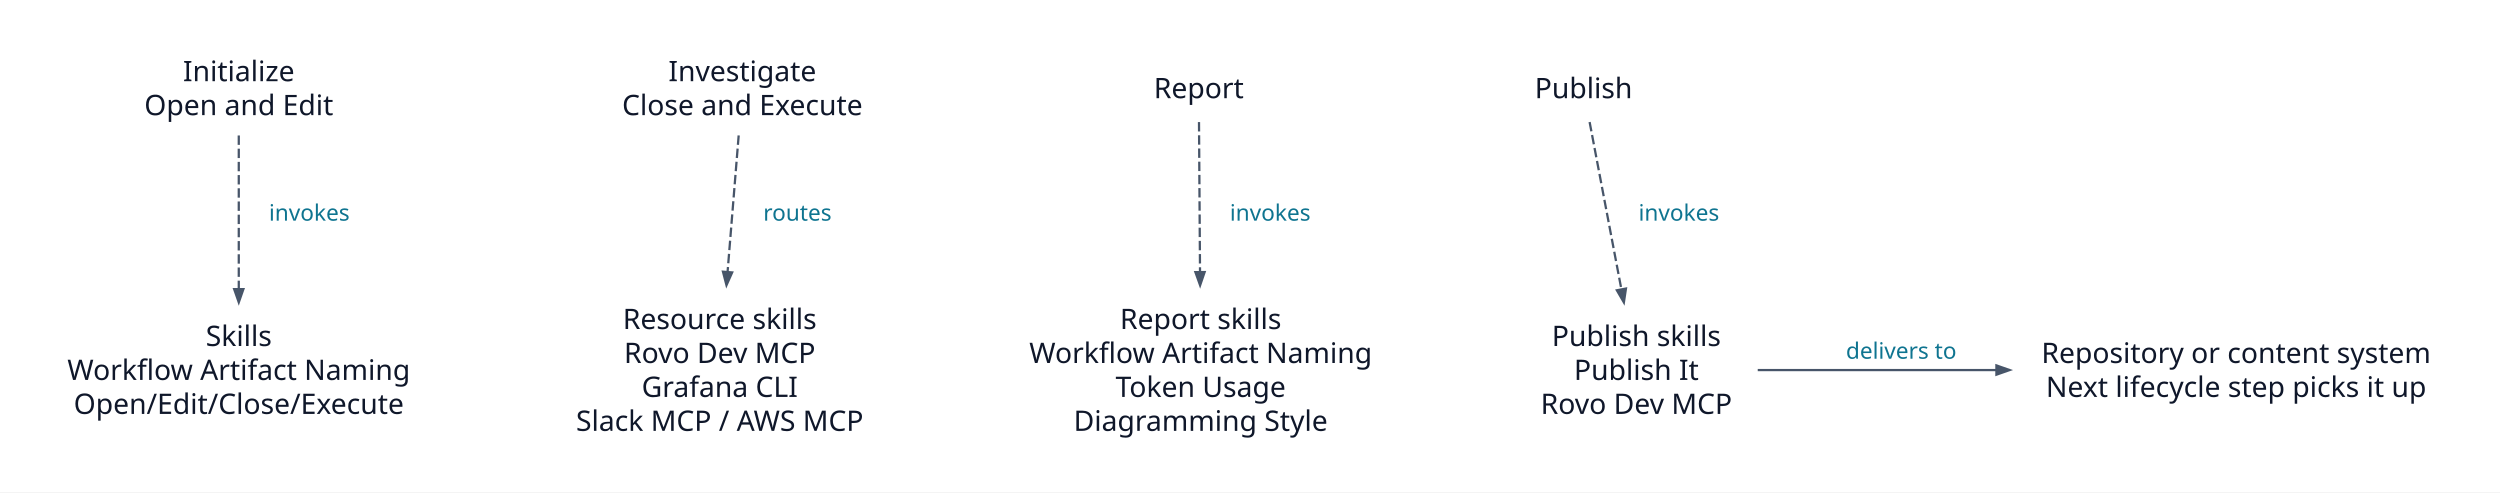
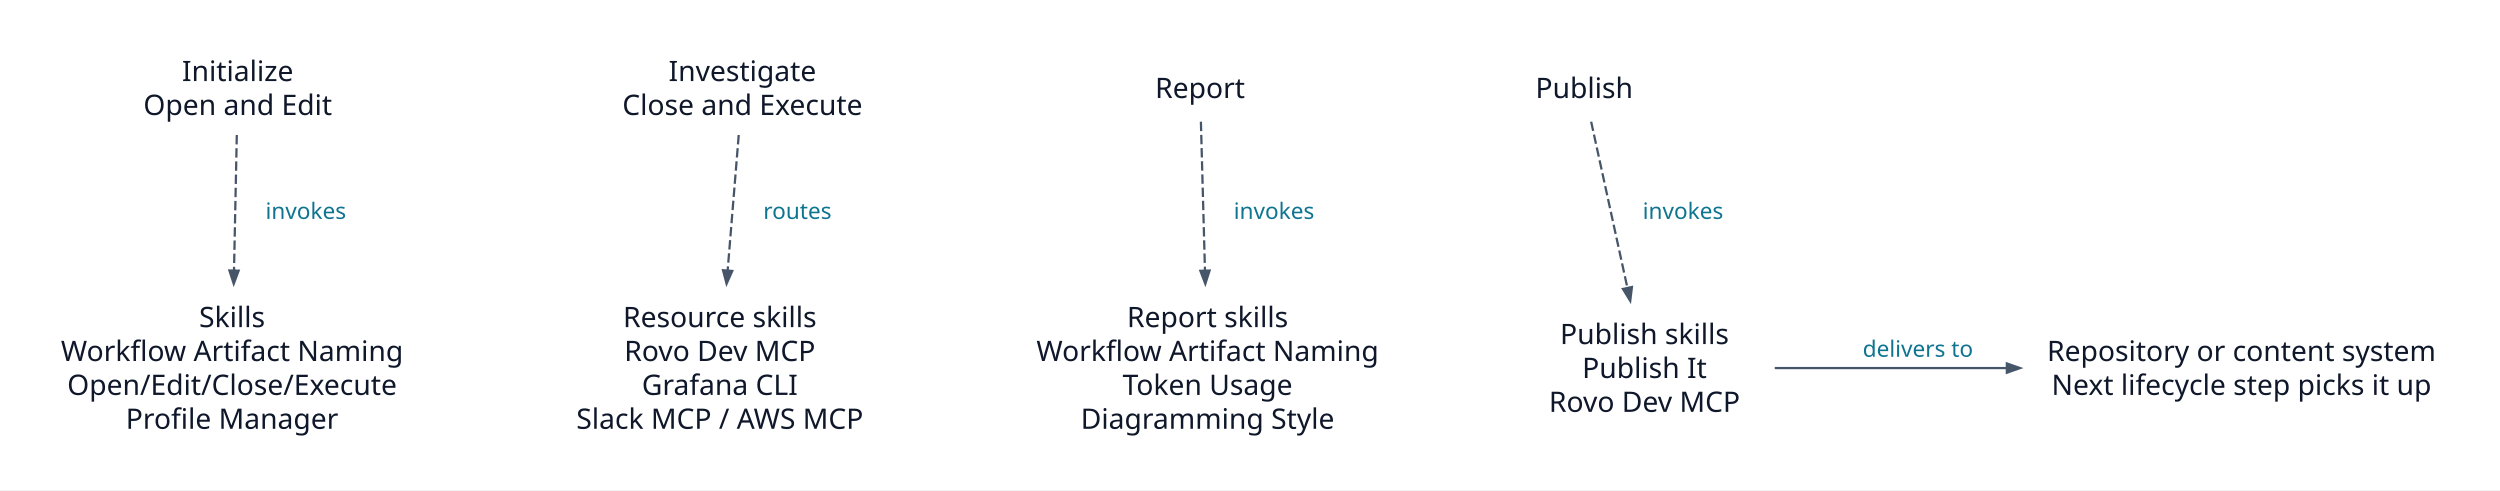
- <svg xmlns="http://www.w3.org/2000/svg" width="2651pt" height="522pt" viewBox="0.00 0.00 2651.00 522.00">
+ <svg xmlns="http://www.w3.org/2000/svg" width="2655pt" height="521pt" viewBox="0.00 0.00 2655.00 521.00">
  <style>
@media (prefers-color-scheme: dark) {
  [fill="#0e7490"] { fill: #67e8f9; }
  [fill="#0f172a"] { fill: #f1f5f9; }
  [fill="#475569"] { fill: #94a3b8; }
  [fill="#ffffff"] { fill: #0f172a; }
  [stroke="#475569"] { stroke: #94a3b8; }
}
</style>
-   <g id="graph0" class="graph" transform="scale(2 2) rotate(0) translate(21.6 239.4)">
-     <polygon fill="#ffffff" stroke="none" points="-21.6,21.6 -21.6,-239.4 1304.1,-239.4 1304.1,21.6 -21.6,21.6" />
+   <g id="graph0" class="graph" transform="scale(2 2) rotate(0) translate(21.6 238.65)">
+     <polygon fill="#ffffff" stroke="none" points="-21.6,21.6 -21.6,-238.65 1306.1,-238.65 1306.1,21.6 -21.6,21.6" />
    <g id="node1" class="node">
-       <text xml:space="preserve" text-anchor="middle" x="105" y="-196.35" font-family="Trebuchet MS" font-size="15.00" fill="#0f172a">Initialize</text>
-       <text xml:space="preserve" text-anchor="middle" x="105" y="-178.35" font-family="Trebuchet MS" font-size="15.00" fill="#0f172a">Open and Edit</text>
+       <text xml:space="preserve" text-anchor="middle" x="104.62" y="-195.6" font-family="Trebuchet MS" font-size="15.00" fill="#0f172a">Initialize</text>
+       <text xml:space="preserve" text-anchor="middle" x="104.62" y="-177.6" font-family="Trebuchet MS" font-size="15.00" fill="#0f172a">Open and Edit</text>
    </g>
    <g id="node2" class="node">
-       <text xml:space="preserve" text-anchor="middle" x="372" y="-196.35" font-family="Trebuchet MS" font-size="15.00" fill="#0f172a">Investigate</text>
-       <text xml:space="preserve" text-anchor="middle" x="372" y="-178.35" font-family="Trebuchet MS" font-size="15.00" fill="#0f172a">Close and Execute</text>
+       <text xml:space="preserve" text-anchor="middle" x="372.62" y="-195.6" font-family="Trebuchet MS" font-size="15.00" fill="#0f172a">Investigate</text>
+       <text xml:space="preserve" text-anchor="middle" x="372.62" y="-177.6" font-family="Trebuchet MS" font-size="15.00" fill="#0f172a">Close and Execute</text>
    </g>
    <g id="node5" class="node">
-       <text xml:space="preserve" text-anchor="middle" x="105" y="-55.95" font-family="Trebuchet MS" font-size="15.00" fill="#0f172a">Skills</text>
-       <text xml:space="preserve" text-anchor="middle" x="105" y="-37.95" font-family="Trebuchet MS" font-size="15.00" fill="#0f172a">Workflow Artifact Naming</text>
-       <text xml:space="preserve" text-anchor="middle" x="105" y="-19.95" font-family="Trebuchet MS" font-size="15.00" fill="#0f172a">Open/Edit/Close/Execute</text>
+       <text xml:space="preserve" text-anchor="middle" x="101.62" y="-64.95" font-family="Trebuchet MS" font-size="15.00" fill="#0f172a">Skills</text>
+       <text xml:space="preserve" text-anchor="middle" x="101.62" y="-46.95" font-family="Trebuchet MS" font-size="15.00" fill="#0f172a">Workflow Artifact Naming</text>
+       <text xml:space="preserve" text-anchor="middle" x="101.62" y="-28.95" font-family="Trebuchet MS" font-size="15.00" fill="#0f172a">Open/Edit/Close/Execute</text>
+       <text xml:space="preserve" text-anchor="middle" x="101.62" y="-10.95" font-family="Trebuchet MS" font-size="15.00" fill="#0f172a">Profile Manager</text>
    </g>
    <g id="edge4" class="edge">
-       <path fill="none" stroke="#475569" stroke-width="1.2" stroke-dasharray="5,2" d="M105,-167.59C105,-145.53 105,-112.35 105,-85.95" />
-       <polygon fill="#475569" stroke="#475569" stroke-width="1.2" points="107.45,-86.1 105,-79.1 102.55,-86.1 107.45,-86.1" />
-       <text xml:space="preserve" text-anchor="start" x="121" y="-122.4" font-family="Trebuchet MS" font-size="12.00" fill="#0e7490">invokes</text>
+       <path fill="none" stroke="#475569" stroke-width="1.2" stroke-dasharray="5,2" d="M104.14,-166.96C103.74,-147.52 103.16,-119.39 102.66,-94.96" />
+       <polygon fill="#475569" stroke="#475569" stroke-width="1.2" points="105.11,-94.92 102.52,-87.97 100.21,-95.02 105.11,-94.92" />
+       <text xml:space="preserve" text-anchor="start" x="119.39" y="-122.4" font-family="Trebuchet MS" font-size="12.00" fill="#0e7490">invokes</text>
    </g>
    <g id="node3" class="node">
-       <text xml:space="preserve" text-anchor="middle" x="614" y="-187.35" font-family="Trebuchet MS" font-size="15.00" fill="#0f172a">Report</text>
+       <text xml:space="preserve" text-anchor="middle" x="615.62" y="-186.6" font-family="Trebuchet MS" font-size="15.00" fill="#0f172a">Report</text>
    </g>
    <g id="node6" class="node">
-       <text xml:space="preserve" text-anchor="middle" x="360" y="-64.95" font-family="Trebuchet MS" font-size="15.00" fill="#0f172a">Resource skills</text>
-       <text xml:space="preserve" text-anchor="middle" x="360" y="-46.95" font-family="Trebuchet MS" font-size="15.00" fill="#0f172a">Rovo Dev MCP</text>
-       <text xml:space="preserve" text-anchor="middle" x="360" y="-28.95" font-family="Trebuchet MS" font-size="15.00" fill="#0f172a">Grafana CLI</text>
-       <text xml:space="preserve" text-anchor="middle" x="360" y="-10.95" font-family="Trebuchet MS" font-size="15.00" fill="#0f172a">Slack MCP / AWS MCP</text>
+       <text xml:space="preserve" text-anchor="middle" x="360.62" y="-64.95" font-family="Trebuchet MS" font-size="15.00" fill="#0f172a">Resource skills</text>
+       <text xml:space="preserve" text-anchor="middle" x="360.62" y="-46.95" font-family="Trebuchet MS" font-size="15.00" fill="#0f172a">Rovo Dev MCP</text>
+       <text xml:space="preserve" text-anchor="middle" x="360.62" y="-28.95" font-family="Trebuchet MS" font-size="15.00" fill="#0f172a">Grafana CLI</text>
+       <text xml:space="preserve" text-anchor="middle" x="360.62" y="-10.95" font-family="Trebuchet MS" font-size="15.00" fill="#0f172a">Slack MCP / AWS MCP</text>
    </g>
    <g id="edge5" class="edge">
-       <path fill="none" stroke="#475569" stroke-width="1.2" stroke-dasharray="5,2" d="M370.05,-167.59C368.45,-147.96 366.13,-119.53 364.13,-94.9" />
-       <polygon fill="#475569" stroke="#475569" stroke-width="1.2" points="366.59,-94.96 363.58,-88.18 361.71,-95.36 366.59,-94.96" />
-       <text xml:space="preserve" text-anchor="start" x="383.07" y="-122.4" font-family="Trebuchet MS" font-size="12.00" fill="#0e7490">routes</text>
+       <path fill="none" stroke="#475569" stroke-width="1.2" stroke-dasharray="5,2" d="M370.67,-166.96C369.07,-147.43 366.76,-119.14 364.75,-94.64" />
+       <polygon fill="#475569" stroke="#475569" stroke-width="1.2" points="367.22,-94.74 364.21,-87.97 362.34,-95.14 367.22,-94.74" />
+       <text xml:space="preserve" text-anchor="start" x="383.7" y="-122.4" font-family="Trebuchet MS" font-size="12.00" fill="#0e7490">routes</text>
    </g>
    <g id="node4" class="node">
-       <text xml:space="preserve" text-anchor="middle" x="818" y="-187.35" font-family="Trebuchet MS" font-size="15.00" fill="#0f172a">Publish</text>
+       <text xml:space="preserve" text-anchor="middle" x="819.62" y="-186.6" font-family="Trebuchet MS" font-size="15.00" fill="#0f172a">Publish</text>
    </g>
    <g id="node7" class="node">
-       <text xml:space="preserve" text-anchor="middle" x="615" y="-64.95" font-family="Trebuchet MS" font-size="15.00" fill="#0f172a">Report skills</text>
-       <text xml:space="preserve" text-anchor="middle" x="615" y="-46.95" font-family="Trebuchet MS" font-size="15.00" fill="#0f172a">Workflow Artifact Naming</text>
-       <text xml:space="preserve" text-anchor="middle" x="615" y="-28.95" font-family="Trebuchet MS" font-size="15.00" fill="#0f172a">Token Usage</text>
-       <text xml:space="preserve" text-anchor="middle" x="615" y="-10.95" font-family="Trebuchet MS" font-size="15.00" fill="#0f172a">Diagramming Style</text>
+       <text xml:space="preserve" text-anchor="middle" x="619.62" y="-64.95" font-family="Trebuchet MS" font-size="15.00" fill="#0f172a">Report skills</text>
+       <text xml:space="preserve" text-anchor="middle" x="619.62" y="-46.95" font-family="Trebuchet MS" font-size="15.00" fill="#0f172a">Workflow Artifact Naming</text>
+       <text xml:space="preserve" text-anchor="middle" x="619.62" y="-28.95" font-family="Trebuchet MS" font-size="15.00" fill="#0f172a">Token Usage</text>
+       <text xml:space="preserve" text-anchor="middle" x="619.62" y="-10.95" font-family="Trebuchet MS" font-size="15.00" fill="#0f172a">Diagramming Style</text>
    </g>
    <g id="edge6" class="edge">
-       <path fill="none" stroke="#475569" stroke-width="1.2" stroke-dasharray="5,2" d="M614.11,-174.69C614.25,-155.38 614.47,-122.87 614.65,-95.13" />
-       <polygon fill="#475569" stroke="#475569" stroke-width="1.2" points="617.1,-95.15 614.7,-88.13 612.2,-95.12 617.1,-95.15" />
-       <text xml:space="preserve" text-anchor="start" x="630.47" y="-122.4" font-family="Trebuchet MS" font-size="12.00" fill="#0e7490">invokes</text>
+       <path fill="none" stroke="#475569" stroke-width="1.2" stroke-dasharray="5,2" d="M616.08,-174.03C616.61,-154.82 617.49,-122.47 618.24,-94.87" />
+       <polygon fill="#475569" stroke="#475569" stroke-width="1.2" points="620.69,-94.98 618.43,-87.92 615.79,-94.85 620.69,-94.98" />
+       <text xml:space="preserve" text-anchor="start" x="633.51" y="-122.4" font-family="Trebuchet MS" font-size="12.00" fill="#0e7490">invokes</text>
    </g>
    <g id="node8" class="node">
-       <text xml:space="preserve" text-anchor="middle" x="846" y="-55.95" font-family="Trebuchet MS" font-size="15.00" fill="#0f172a">Publish skills</text>
-       <text xml:space="preserve" text-anchor="middle" x="846" y="-37.95" font-family="Trebuchet MS" font-size="15.00" fill="#0f172a">Publish It</text>
-       <text xml:space="preserve" text-anchor="middle" x="846" y="-19.95" font-family="Trebuchet MS" font-size="15.00" fill="#0f172a">Rovo Dev MCP</text>
+       <text xml:space="preserve" text-anchor="middle" x="851.62" y="-55.95" font-family="Trebuchet MS" font-size="15.00" fill="#0f172a">Publish skills</text>
+       <text xml:space="preserve" text-anchor="middle" x="851.62" y="-37.95" font-family="Trebuchet MS" font-size="15.00" fill="#0f172a">Publish It</text>
+       <text xml:space="preserve" text-anchor="middle" x="851.62" y="-19.95" font-family="Trebuchet MS" font-size="15.00" fill="#0f172a">Rovo Dev MCP</text>
    </g>
    <g id="edge7" class="edge">
-       <path fill="none" stroke="#475569" stroke-width="1.2" stroke-dasharray="5,2" d="M821.21,-174.69C825.3,-153.15 832.52,-115.18 838.11,-85.73" />
-       <polygon fill="#475569" stroke="#475569" stroke-width="1.2" points="840.48,-86.41 839.38,-79.07 835.66,-85.49 840.48,-86.41" />
-       <text xml:space="preserve" text-anchor="start" x="847.16" y="-122.4" font-family="Trebuchet MS" font-size="12.00" fill="#0e7490">invokes</text>
+       <path fill="none" stroke="#475569" stroke-width="1.2" stroke-dasharray="5,2" d="M823.3,-174.03C827.97,-152.59 836.22,-114.82 842.61,-85.52" />
+       <polygon fill="#475569" stroke="#475569" stroke-width="1.2" points="844.96,-86.26 844.05,-78.89 840.17,-85.21 844.96,-86.26" />
+       <text xml:space="preserve" text-anchor="start" x="850.67" y="-122.4" font-family="Trebuchet MS" font-size="12.00" fill="#0e7490">invokes</text>
    </g>
    <g id="node9" class="node">
-       <text xml:space="preserve" text-anchor="middle" x="1164" y="-46.95" font-family="Trebuchet MS" font-size="15.00" fill="#0f172a">Repository or content system</text>
-       <text xml:space="preserve" text-anchor="middle" x="1164" y="-28.95" font-family="Trebuchet MS" font-size="15.00" fill="#0f172a">Next lifecycle step picks it up</text>
+       <text xml:space="preserve" text-anchor="middle" x="1168.62" y="-46.95" font-family="Trebuchet MS" font-size="15.00" fill="#0f172a">Repository or content system</text>
+       <text xml:space="preserve" text-anchor="middle" x="1168.62" y="-28.95" font-family="Trebuchet MS" font-size="15.00" fill="#0f172a">Next lifecycle step picks it up</text>
    </g>
    <g id="edge8" class="edge">
-       <path fill="none" stroke="#475569" stroke-width="1.2" d="M910.35,-43.2C946.76,-43.2 993.58,-43.2 1037.07,-43.2" />
-       <polygon fill="#475569" stroke="#475569" stroke-width="1.2" points="1036.9,-45.65 1043.9,-43.2 1036.9,-40.75 1036.9,-45.65" />
-       <text xml:space="preserve" text-anchor="start" x="957.12" y="-49.2" font-family="Trebuchet MS" font-size="12.00" fill="#0e7490">delivers to</text>
+       <path fill="none" stroke="#475569" stroke-width="1.2" d="M920.8,-43.2C956.93,-43.2 1002.26,-43.2 1044.24,-43.2" />
+       <polygon fill="#475569" stroke="#475569" stroke-width="1.2" points="1044.04,-45.65 1051.04,-43.2 1044.04,-40.75 1044.04,-45.65" />
+       <text xml:space="preserve" text-anchor="start" x="967.5" y="-49.2" font-family="Trebuchet MS" font-size="12.00" fill="#0e7490">delivers to</text>
    </g>
  </g>
</svg>
